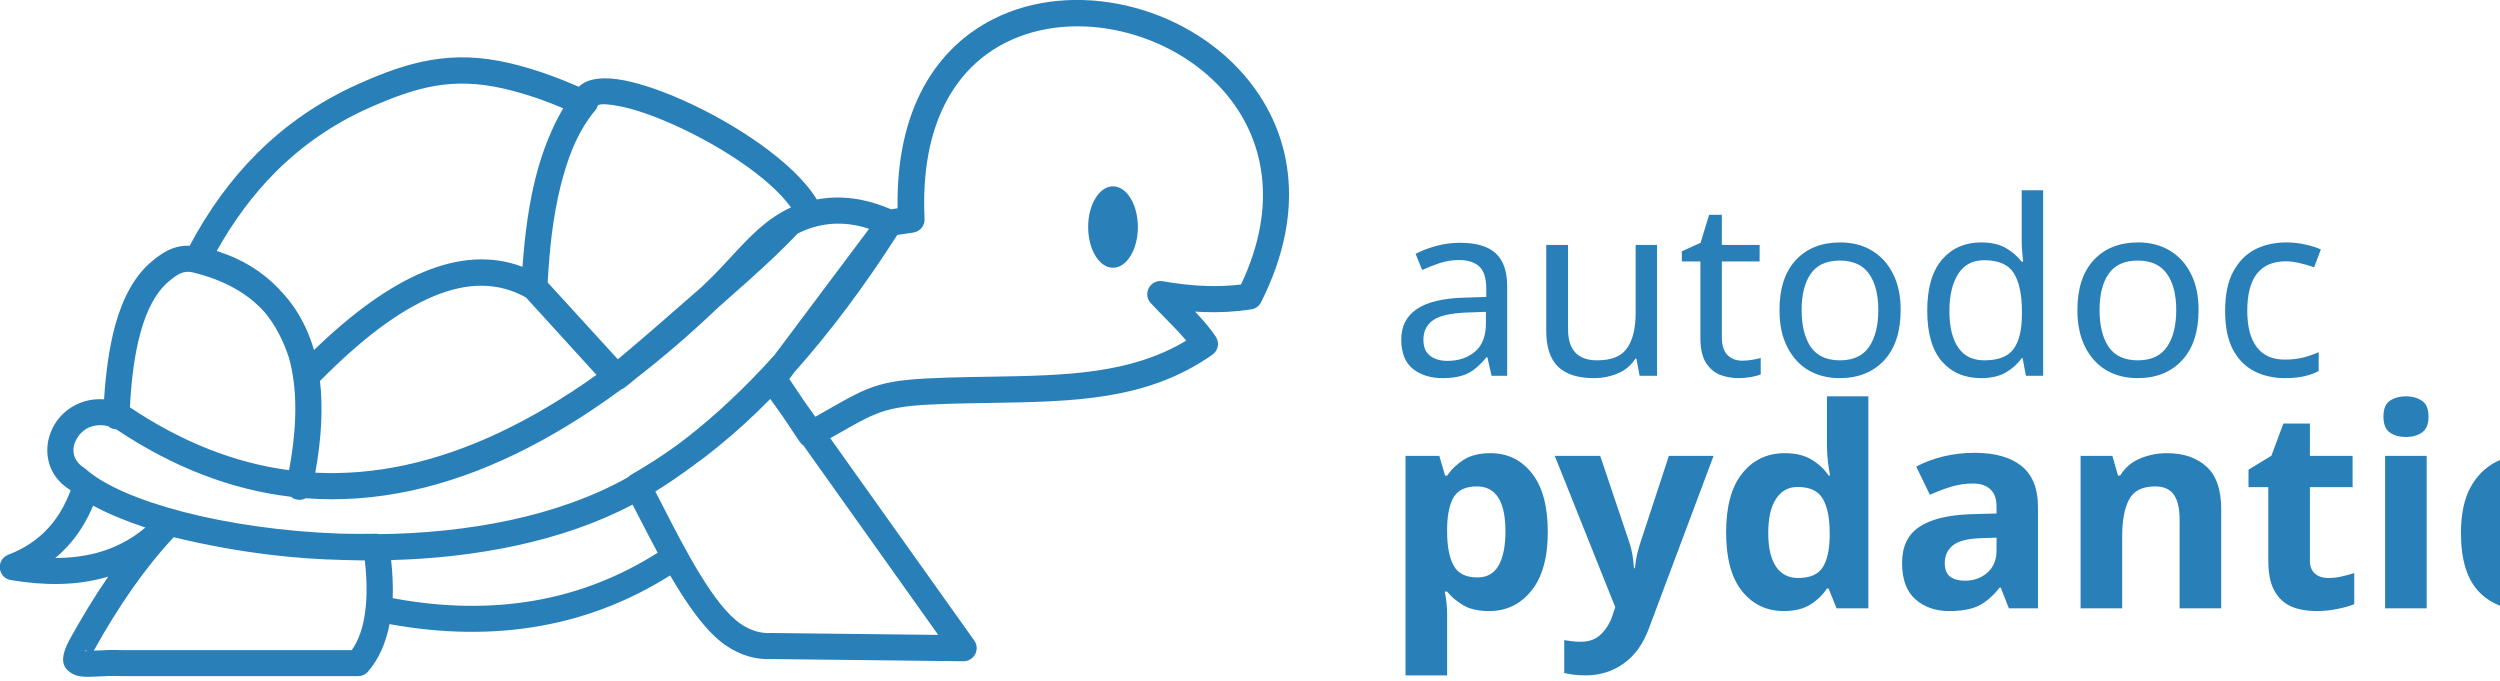
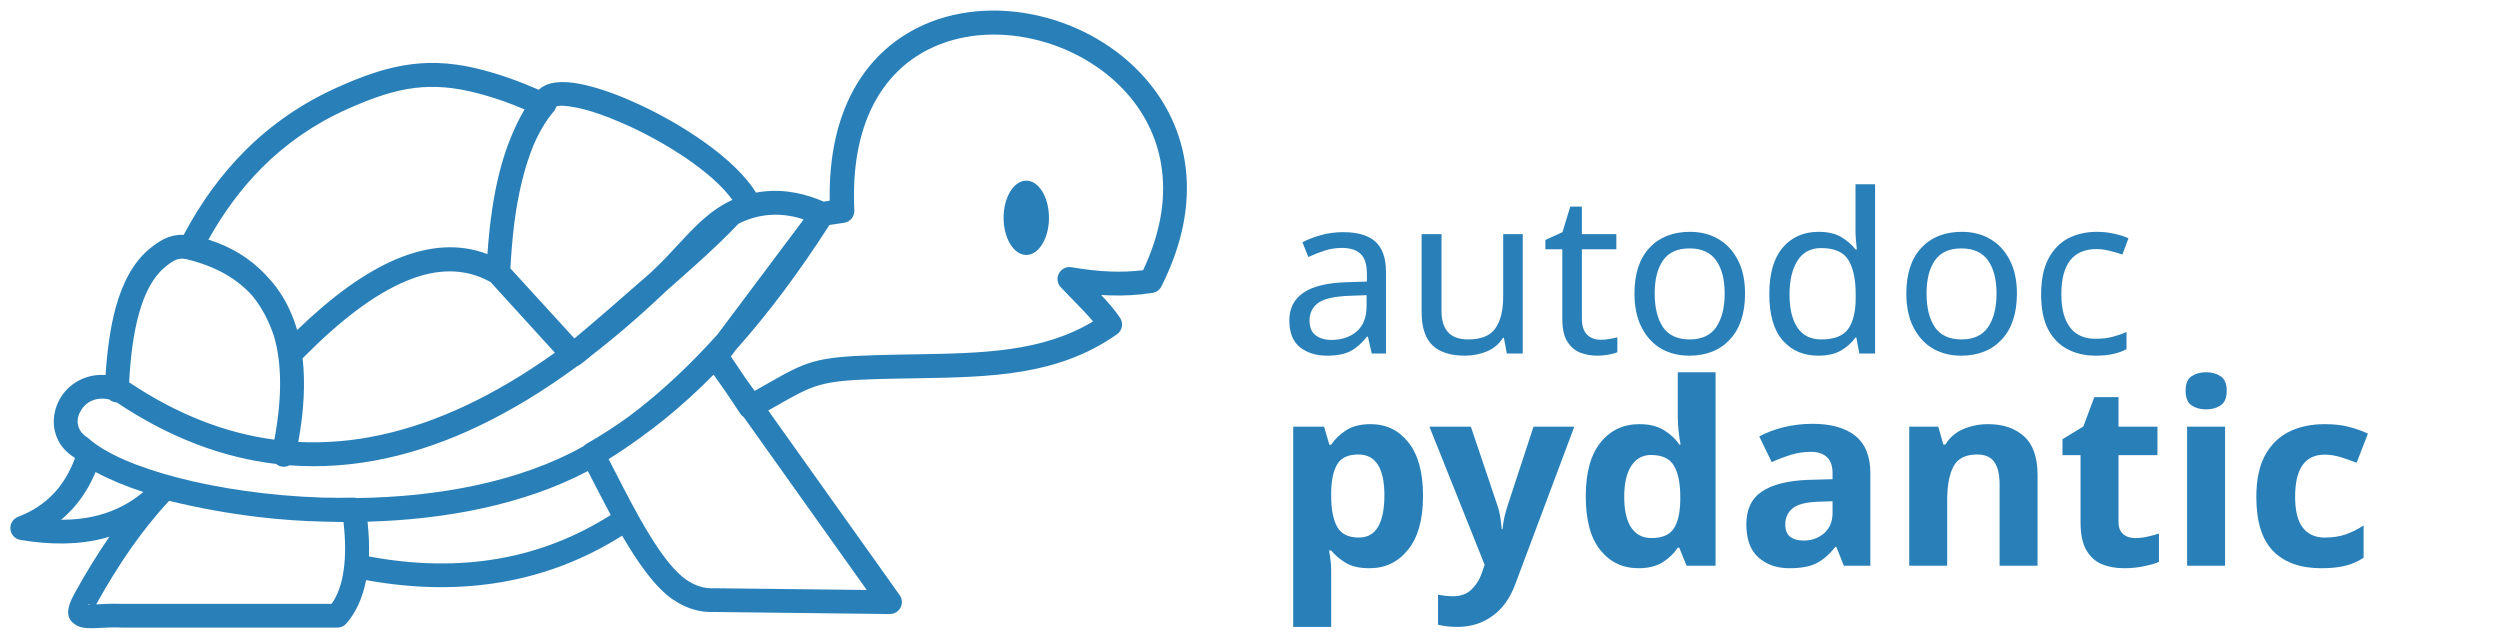
- <svg xmlns="http://www.w3.org/2000/svg" width="215" height="58.53">
-   <style type="text/css">.st0{fill-rule:evenodd;clip-rule:evenodd;}</style>
-   <g>
-     <rect fill="none" id="canvas_background" height="60.53" width="217" y="-1" x="-1" />
+ <svg xmlns="http://www.w3.org/2000/svg" width="235.605" height="60.53" version="1.1" id="svg3978">
+   <defs id="defs3982" />
+   <style type="text/css" id="style3963">.st0{fill-rule:evenodd;clip-rule:evenodd;}</style>
+   <g id="g3968" transform="translate(1,1)">
+     <rect id="canvas_background" height="60.53" width="217" y="-1" x="-1" style="fill:none" />
  </g>
-   <g>
+   <g id="g3976" transform="translate(1,1)">
    <g stroke="null" id="svg_1">
-       <path stroke="null" fill="#2980b9" id="svg_2" d="m95.719,16.025c1.182,0 2.139,1.57 2.139,3.501c0,1.931 -0.956,3.501 -2.139,3.501c-1.182,0 -2.139,-1.57 -2.139,-3.501c0,-1.931 0.956,-3.501 2.139,-3.501l0,0zm-89.747,26.069c-1.354,-0.857 -1.931,-2.157 -1.904,-3.465c0.018,-0.659 0.189,-1.308 0.496,-1.895c0.307,-0.587 0.749,-1.11 1.299,-1.516c0.821,-0.605 1.877,-0.966 3.086,-0.875c0.153,-2.355 0.451,-4.503 0.956,-6.362c0.65,-2.346 1.651,-4.241 3.14,-5.495c0.578,-0.487 1.137,-0.875 1.778,-1.119c0.469,-0.171 0.966,-0.262 1.489,-0.235c1.606,-3.023 3.528,-5.685 5.802,-7.95c2.454,-2.445 5.315,-4.431 8.617,-5.919c2.247,-1.011 4.259,-1.751 6.334,-2.102c2.111,-0.361 4.25,-0.316 6.741,0.262c1.119,0.262 2.256,0.605 3.393,1.011c0.866,0.307 1.723,0.659 2.581,1.029c0.018,-0.018 0.036,-0.036 0.054,-0.054c0.776,-0.713 2.157,-0.83 3.853,-0.496c1.435,0.28 3.185,0.875 5.008,1.687c4.539,2.012 9.637,5.396 11.55,8.554c0.235,-0.045 0.469,-0.081 0.713,-0.108c1.074,-0.117 2.111,-0.054 3.122,0.144c0.884,0.18 1.733,0.46 2.554,0.812l0.559,-0.09c-0.144,-8.626 3.402,-13.833 8.247,-16.278c3.447,-1.742 7.544,-2.039 11.415,-1.155c3.853,0.884 7.508,2.942 10.115,5.946c4.033,4.638 5.567,11.46 1.48,19.572c-0.18,0.361 -0.523,0.578 -0.893,0.614c-1.335,0.208 -2.662,0.271 -3.988,0.226c-0.262,-0.009 -0.523,-0.018 -0.794,-0.036c0.659,0.695 1.281,1.399 1.778,2.148c0.352,0.514 0.217,1.218 -0.307,1.57l-0.027,0.018c-5.586,3.898 -11.857,3.997 -19.012,4.115c-1.155,0.018 -2.337,0.036 -3.564,0.072c-5.324,0.162 -5.955,0.523 -9.457,2.518c-0.244,0.135 -0.505,0.289 -0.785,0.442l12.389,17.406l0,0c0.135,0.189 0.208,0.415 0.208,0.659c-0.009,0.623 -0.514,1.119 -1.137,1.119l-16.459,-0.189c-0.713,0.036 -1.399,-0.045 -2.066,-0.244c-0.659,-0.199 -1.29,-0.505 -1.913,-0.929c-1.678,-1.137 -3.321,-3.492 -4.791,-6.019c-3.438,2.166 -7.201,3.655 -11.306,4.367c-3.952,0.686 -8.22,0.659 -12.822,-0.18c-0.316,1.606 -0.911,2.987 -1.859,4.088c-0.226,0.262 -0.532,0.388 -0.857,0.388l0,0l-20.303,0c-0.045,0 -0.09,0 -0.135,-0.009c-0.722,-0.027 -1.381,0.009 -1.922,0.036c-0.938,0.045 -1.624,0.081 -2.184,-0.226c-1.011,-0.559 -1.11,-1.426 -0.162,-3.122c0.993,-1.778 2.048,-3.537 3.23,-5.243c-0.135,0.045 -0.271,0.081 -0.406,0.117c-2.4,0.65 -5.062,0.668 -7.932,0.189c-0.406,-0.045 -0.767,-0.316 -0.92,-0.722c-0.226,-0.587 0.072,-1.236 0.65,-1.462c1.354,-0.514 2.509,-1.272 3.438,-2.283c0.803,-0.875 1.444,-1.949 1.931,-3.248c-0.018,-0.009 -0.063,-0.045 -0.099,-0.081l0,0zm5.198,-7.065c4.458,2.987 9.023,4.791 13.689,5.405c0.731,-3.925 0.713,-7.156 -0.027,-9.718c-0.496,-1.498 -1.173,-2.77 -2.03,-3.817c-1.462,-1.66 -3.528,-2.815 -6.19,-3.465l-0.036,-0.009c-0.37,-0.081 -0.668,-0.063 -0.947,0.045c-0.343,0.126 -0.704,0.388 -1.11,0.731c-1.119,0.938 -1.895,2.454 -2.427,4.376c-0.514,1.841 -0.794,4.033 -0.92,6.452l0,0zm15.944,5.622c2.554,0.126 5.143,-0.09 7.76,-0.659c5.333,-1.155 10.81,-3.745 16.423,-7.751l-6.064,-6.659c-2.4,-1.344 -5.053,-1.308 -7.932,-0.108c-3.032,1.254 -6.307,3.772 -9.781,7.291c0.262,2.292 0.135,4.918 -0.406,7.887l0,0zm26.015,-9.763l0.189,-0.144c1.498,-1.245 4.232,-3.609 6.984,-6.028c0.262,-0.253 0.532,-0.514 0.794,-0.767c0.605,-0.587 1.191,-1.227 1.76,-1.841c1.588,-1.714 3.068,-3.321 5.17,-4.268c-1.877,-2.608 -6.253,-5.414 -10.224,-7.174c-1.678,-0.74 -3.257,-1.29 -4.53,-1.534c-0.938,-0.18 -1.606,-0.226 -1.85,-0.081c-0.045,0.153 -0.117,0.307 -0.226,0.433c-0.758,0.902 -1.39,1.976 -1.913,3.194c-0.433,1.038 -0.785,2.166 -1.083,3.366c-0.316,1.281 -0.559,2.635 -0.74,4.061c-0.162,1.326 -0.28,2.725 -0.361,4.187l6.028,6.596l0,0zm24.038,-10.684c-2.824,4.412 -5.766,8.347 -8.834,11.785l-0.451,0.605l1.29,1.922l0.947,1.326c0.343,-0.199 0.677,-0.388 0.984,-0.559c3.907,-2.229 4.62,-2.635 10.512,-2.815c1.2,-0.036 2.409,-0.054 3.591,-0.072c6.362,-0.108 11.983,-0.199 16.811,-3.104c-0.541,-0.641 -1.164,-1.281 -1.778,-1.904c-0.433,-0.442 -0.866,-0.884 -1.245,-1.29c-0.253,-0.253 -0.379,-0.614 -0.316,-0.993c0.108,-0.614 0.695,-1.029 1.308,-0.92c1.245,0.217 2.472,0.361 3.682,0.406c1.02,0.036 2.039,0 3.059,-0.126c3.276,-6.903 1.958,-12.651 -1.426,-16.558c-2.283,-2.626 -5.513,-4.44 -8.915,-5.216c-3.384,-0.776 -6.939,-0.523 -9.899,0.975c-4.286,2.157 -7.372,6.984 -6.975,15.168l0,0c0.027,0.568 -0.379,1.074 -0.956,1.164l-1.39,0.208l0,0zm-17.659,19.924c-1.038,0.767 -2.084,1.48 -3.149,2.139c0.208,0.406 0.433,0.839 0.668,1.299c1.841,3.591 4.367,8.527 6.677,10.088c0.424,0.289 0.857,0.496 1.299,0.632c0.424,0.126 0.866,0.18 1.308,0.153c0.045,0 0.09,0 0.135,0l14.239,0.162l-11.595,-16.296c-0.126,-0.081 -0.235,-0.189 -0.325,-0.325l-1.444,-2.157l-1.074,-1.516c-1.471,1.498 -3.005,2.897 -4.611,4.196c-0.695,0.568 -1.408,1.11 -2.13,1.624l0,0zm-5.107,3.266c-6.037,3.185 -13.49,4.575 -20.763,4.773c0.126,1.155 0.171,2.247 0.135,3.276c4.385,0.821 8.446,0.857 12.191,0.208c3.853,-0.668 7.372,-2.075 10.594,-4.115c-0.55,-1.02 -1.056,-2.021 -1.534,-2.933c-0.217,-0.424 -0.424,-0.83 -0.623,-1.209l0,0zm-23.028,4.8l-0.316,0c-0.523,-0.009 -1.047,-0.018 -1.57,-0.036c-2.048,-0.045 -4.097,-0.189 -6.136,-0.433c-2.797,-0.334 -5.604,-0.839 -8.41,-1.525c-1.317,1.408 -2.481,2.888 -3.555,4.412c-1.209,1.723 -2.301,3.51 -3.312,5.333l-0.009,0.009l0.271,-0.009c0.587,-0.027 1.299,-0.072 2.13,-0.036l0.036,0l19.752,0c0.596,-0.848 0.966,-1.931 1.137,-3.203c0.189,-1.317 0.171,-2.833 -0.018,-4.512l0,0zm-18.868,-2.824c-1.742,-0.578 -3.257,-1.209 -4.494,-1.886c-0.568,1.354 -1.299,2.518 -2.193,3.492c-0.334,0.361 -0.686,0.704 -1.065,1.011c1.263,0 2.463,-0.144 3.582,-0.442c1.534,-0.415 2.924,-1.128 4.169,-2.175l0,0zm-6.19,-6.695c-0.009,0.568 0.262,1.155 0.902,1.543l0,0c0.054,0.036 0.108,0.072 0.162,0.126c3.095,2.761 11.965,5.198 21.909,5.549c1.02,0.027 2.03,0.027 3.05,0.009c0.099,0 0.199,0.009 0.289,0.036c7.535,-0.099 15.313,-1.48 21.377,-4.891c0.081,-0.09 0.171,-0.162 0.28,-0.226c1.354,-0.776 2.671,-1.624 3.934,-2.536c2.499,-1.859 4.927,-4.052 7.291,-6.56c0.37,-0.397 0.74,-0.794 1.11,-1.209l8.121,-10.837c-0.352,-0.117 -0.713,-0.217 -1.074,-0.289c-0.776,-0.153 -1.588,-0.208 -2.427,-0.108c-1.002,0.117 -1.868,0.406 -2.653,0.812c-1.083,1.155 -2.554,2.554 -4.178,4.006c-0.848,0.758 -1.742,1.543 -2.626,2.328c-2.346,2.238 -4.683,4.25 -6.993,6.037c-0.496,0.415 -0.875,0.722 -1.083,0.875c-0.09,0.063 -0.18,0.117 -0.28,0.153c-6.145,4.521 -12.164,7.426 -18.047,8.699c-3.077,0.668 -6.109,0.884 -9.096,0.659c-0.226,0.126 -0.505,0.171 -0.776,0.108c-0.18,-0.036 -0.343,-0.117 -0.478,-0.235c-5.134,-0.605 -10.151,-2.536 -15.033,-5.802l-0.009,0c-0.271,-0.009 -0.514,-0.117 -0.695,-0.28c-0.848,-0.189 -1.552,-0.009 -2.057,0.361c-0.271,0.208 -0.496,0.46 -0.641,0.749c-0.189,0.307 -0.271,0.614 -0.28,0.92l0,0zm17.857,-13.625c0.857,0.902 1.561,1.94 2.111,3.122c0.28,0.605 0.523,1.254 0.722,1.931c3.285,-3.176 6.443,-5.477 9.448,-6.722c2.996,-1.236 5.829,-1.444 8.482,-0.433c0.099,-1.399 0.235,-2.752 0.424,-4.052l0,-0.009l0.009,-0.054c0.189,-1.29 0.424,-2.509 0.722,-3.664c0.289,-1.128 0.632,-2.184 1.038,-3.176c0.379,-0.947 0.812,-1.841 1.308,-2.68c-0.659,-0.28 -1.326,-0.541 -1.976,-0.776c-1.047,-0.361 -2.093,-0.677 -3.149,-0.92c-2.175,-0.496 -4.043,-0.541 -5.865,-0.235c-1.859,0.316 -3.7,1.002 -5.784,1.931c-3.041,1.363 -5.676,3.203 -7.941,5.459c-1.958,1.958 -3.645,4.241 -5.08,6.813c2.102,0.659 3.871,1.723 5.306,3.221c0.072,0.081 0.144,0.162 0.226,0.244l0,0zm-16.811,30.95c0,0 0.063,0 0.162,-0.009c-0.199,-0.045 -0.343,-0.09 -0.162,0.009l0,0z" class="st0" />
+       <path stroke="null" id="svg_2" d="m 95.719,16.025 c 1.182,0 2.139,1.57 2.139,3.501 0,1.931 -0.956,3.501 -2.139,3.501 -1.182,0 -2.139,-1.57 -2.139,-3.501 0,-1.931 0.956,-3.501 2.139,-3.501 z M 5.971,42.094 C 4.618,41.237 4.04,39.937 4.067,38.629 4.085,37.97 4.257,37.32 4.564,36.734 4.87,36.147 5.312,35.624 5.863,35.218 6.684,34.613 7.74,34.252 8.949,34.343 9.102,31.988 9.4,29.84 9.905,27.981 c 0.65,-2.346 1.651,-4.241 3.14,-5.495 0.578,-0.487 1.137,-0.875 1.778,-1.119 0.469,-0.171 0.966,-0.262 1.489,-0.235 1.606,-3.023 3.528,-5.685 5.802,-7.95 2.454,-2.445 5.315,-4.431 8.617,-5.919 2.247,-1.011 4.259,-1.751 6.334,-2.102 2.111,-0.361 4.25,-0.316 6.741,0.262 1.119,0.262 2.256,0.605 3.393,1.011 0.866,0.307 1.723,0.659 2.581,1.029 0.018,-0.018 0.036,-0.036 0.054,-0.054 0.776,-0.713 2.157,-0.83 3.853,-0.496 1.435,0.28 3.185,0.875 5.008,1.687 4.539,2.012 9.637,5.396 11.55,8.554 0.235,-0.045 0.469,-0.081 0.713,-0.108 1.074,-0.117 2.111,-0.054 3.122,0.144 0.884,0.18 1.733,0.46 2.554,0.812 l 0.559,-0.09 c -0.144,-8.626 3.402,-13.833 8.247,-16.278 3.447,-1.742 7.544,-2.039 11.415,-1.155 3.853,0.884 7.508,2.942 10.115,5.946 4.033,4.638 5.567,11.46 1.48,19.572 -0.18,0.361 -0.523,0.578 -0.893,0.614 -1.335,0.208 -2.662,0.271 -3.988,0.226 -0.262,-0.009 -0.523,-0.018 -0.794,-0.036 0.659,0.695 1.281,1.399 1.778,2.148 0.352,0.514 0.217,1.218 -0.307,1.57 l -0.027,0.018 c -5.586,3.898 -11.857,3.997 -19.012,4.115 -1.155,0.018 -2.337,0.036 -3.564,0.072 -5.324,0.162 -5.955,0.523 -9.457,2.518 -0.244,0.135 -0.505,0.289 -0.785,0.442 l 12.389,17.406 v 0 c 0.135,0.189 0.208,0.415 0.208,0.659 -0.009,0.623 -0.514,1.119 -1.137,1.119 L 66.401,56.676 c -0.713,0.036 -1.399,-0.045 -2.066,-0.244 -0.659,-0.199 -1.29,-0.505 -1.913,-0.929 -1.678,-1.137 -3.321,-3.492 -4.791,-6.019 -3.438,2.166 -7.201,3.655 -11.306,4.367 -3.952,0.686 -8.22,0.659 -12.822,-0.18 -0.316,1.606 -0.911,2.987 -1.859,4.088 -0.226,0.262 -0.532,0.388 -0.857,0.388 v 0 H 10.483 c -0.045,0 -0.09,0 -0.135,-0.009 -0.722,-0.027 -1.381,0.009 -1.922,0.036 C 7.487,58.219 6.801,58.255 6.242,57.948 5.231,57.389 5.132,56.522 6.079,54.826 7.072,53.048 8.128,51.289 9.31,49.583 9.175,49.628 9.039,49.665 8.904,49.701 6.504,50.35 3.842,50.368 0.972,49.89 0.566,49.845 0.205,49.574 0.052,49.168 -0.174,48.582 0.124,47.932 0.702,47.706 2.055,47.192 3.21,46.434 4.139,45.424 4.943,44.548 5.583,43.474 6.07,42.175 6.052,42.166 6.007,42.13 5.971,42.094 Z m 5.198,-7.065 c 4.458,2.987 9.023,4.791 13.689,5.405 0.731,-3.925 0.713,-7.156 -0.027,-9.718 -0.496,-1.498 -1.173,-2.77 -2.03,-3.817 -1.462,-1.66 -3.528,-2.815 -6.19,-3.465 l -0.036,-0.009 c -0.37,-0.081 -0.668,-0.063 -0.947,0.045 -0.343,0.126 -0.704,0.388 -1.11,0.731 -1.119,0.938 -1.895,2.454 -2.427,4.376 -0.514,1.841 -0.794,4.033 -0.92,6.452 z m 15.944,5.622 c 2.554,0.126 5.143,-0.09 7.76,-0.659 5.333,-1.155 10.81,-3.745 16.423,-7.751 l -6.064,-6.659 c -2.4,-1.344 -5.053,-1.308 -7.932,-0.108 -3.032,1.254 -6.307,3.772 -9.781,7.291 0.262,2.292 0.135,4.918 -0.406,7.887 z m 26.015,-9.763 0.189,-0.144 c 1.498,-1.245 4.232,-3.609 6.984,-6.028 0.262,-0.253 0.532,-0.514 0.794,-0.767 0.605,-0.587 1.191,-1.227 1.76,-1.841 1.588,-1.714 3.068,-3.321 5.17,-4.268 C 66.149,15.231 61.772,12.425 57.802,10.665 56.124,9.925 54.544,9.375 53.272,9.131 52.334,8.951 51.666,8.906 51.422,9.05 c -0.045,0.153 -0.117,0.307 -0.226,0.433 -0.758,0.902 -1.39,1.976 -1.913,3.194 -0.433,1.038 -0.785,2.166 -1.083,3.366 -0.316,1.281 -0.559,2.635 -0.74,4.061 -0.162,1.326 -0.28,2.725 -0.361,4.187 l 6.028,6.596 v 0 z M 77.166,20.203 c -2.824,4.412 -5.766,8.347 -8.834,11.785 l -0.451,0.605 1.29,1.922 0.947,1.326 c 0.343,-0.199 0.677,-0.388 0.984,-0.559 3.907,-2.229 4.62,-2.635 10.512,-2.815 1.2,-0.036 2.409,-0.054 3.591,-0.072 6.362,-0.108 11.983,-0.199 16.811,-3.104 -0.541,-0.641 -1.164,-1.281 -1.778,-1.904 C 99.806,26.944 99.373,26.501 98.994,26.095 98.741,25.843 98.615,25.482 98.678,25.103 c 0.108,-0.614 0.695,-1.029 1.308,-0.92 1.245,0.217 2.472,0.361 3.682,0.406 1.02,0.036 2.039,0 3.059,-0.126 3.276,-6.903 1.958,-12.651 -1.426,-16.558 C 103.018,5.278 99.788,3.464 96.386,2.688 93.002,1.912 89.447,2.165 86.488,3.663 82.201,5.82 79.115,10.647 79.512,18.831 v 0 c 0.027,0.568 -0.379,1.074 -0.956,1.164 z M 59.507,40.127 c -1.038,0.767 -2.084,1.48 -3.149,2.139 0.208,0.406 0.433,0.839 0.668,1.299 1.841,3.591 4.367,8.527 6.677,10.088 0.424,0.289 0.857,0.496 1.299,0.632 0.424,0.126 0.866,0.18 1.308,0.153 0.045,0 0.09,0 0.135,0 L 80.685,54.6 69.09,38.304 c -0.126,-0.081 -0.235,-0.189 -0.325,-0.325 L 67.322,35.823 66.248,34.307 c -1.471,1.498 -3.005,2.897 -4.611,4.196 -0.695,0.568 -1.408,1.11 -2.13,1.624 v 0 z m -5.107,3.266 c -6.037,3.185 -13.49,4.575 -20.763,4.773 0.126,1.155 0.171,2.247 0.135,3.276 4.385,0.821 8.446,0.857 12.191,0.208 3.853,-0.668 7.372,-2.075 10.594,-4.115 -0.55,-1.02 -1.056,-2.021 -1.534,-2.933 -0.217,-0.424 -0.424,-0.83 -0.623,-1.209 z m -23.028,4.8 h -0.316 c -0.523,-0.009 -1.047,-0.018 -1.57,-0.036 -2.048,-0.045 -4.097,-0.189 -6.136,-0.433 -2.797,-0.334 -5.604,-0.839 -8.41,-1.525 -1.317,1.408 -2.481,2.888 -3.555,4.412 -1.209,1.723 -2.301,3.51 -3.312,5.333 l -0.009,0.009 0.271,-0.009 C 8.922,55.918 9.635,55.873 10.465,55.909 h 0.036 19.752 c 0.596,-0.848 0.966,-1.931 1.137,-3.203 0.189,-1.317 0.171,-2.833 -0.018,-4.512 v 0 z M 12.504,45.369 c -1.742,-0.578 -3.257,-1.209 -4.494,-1.886 -0.568,1.354 -1.299,2.518 -2.193,3.492 -0.334,0.361 -0.686,0.704 -1.065,1.011 1.263,0 2.463,-0.144 3.582,-0.442 1.534,-0.415 2.924,-1.128 4.169,-2.175 z M 6.314,38.674 c -0.009,0.568 0.262,1.155 0.902,1.543 v 0 c 0.054,0.036 0.108,0.072 0.162,0.126 3.095,2.761 11.965,5.198 21.909,5.549 1.02,0.027 2.03,0.027 3.05,0.009 0.099,0 0.199,0.009 0.289,0.036 7.535,-0.099 15.313,-1.48 21.377,-4.891 0.081,-0.09 0.171,-0.162 0.28,-0.226 1.354,-0.776 2.671,-1.624 3.934,-2.536 2.499,-1.859 4.927,-4.052 7.291,-6.56 0.37,-0.397 0.74,-0.794 1.11,-1.209 L 74.739,19.68 C 74.387,19.562 74.026,19.463 73.665,19.391 72.889,19.237 72.077,19.183 71.238,19.283 c -1.002,0.117 -1.868,0.406 -2.653,0.812 -1.083,1.155 -2.554,2.554 -4.178,4.006 -0.848,0.758 -1.742,1.543 -2.626,2.328 -2.346,2.238 -4.683,4.25 -6.993,6.037 -0.496,0.415 -0.875,0.722 -1.083,0.875 -0.09,0.063 -0.18,0.117 -0.28,0.153 -6.145,4.521 -12.164,7.426 -18.047,8.699 -3.077,0.668 -6.109,0.884 -9.096,0.659 -0.226,0.126 -0.505,0.171 -0.776,0.108 -0.18,-0.036 -0.343,-0.117 -0.478,-0.235 C 19.894,42.121 14.877,40.19 9.996,36.923 h -0.009 c -0.271,-0.009 -0.514,-0.117 -0.695,-0.28 -0.848,-0.189 -1.552,-0.009 -2.057,0.361 -0.271,0.208 -0.496,0.46 -0.641,0.749 -0.189,0.307 -0.271,0.614 -0.28,0.92 z M 24.172,25.049 c 0.857,0.902 1.561,1.94 2.111,3.122 0.28,0.605 0.523,1.254 0.722,1.931 3.285,-3.176 6.443,-5.477 9.448,-6.722 2.996,-1.236 5.829,-1.444 8.482,-0.433 0.099,-1.399 0.235,-2.752 0.424,-4.052 v -0.009 l 0.009,-0.054 c 0.189,-1.29 0.424,-2.509 0.722,-3.664 0.289,-1.128 0.632,-2.184 1.038,-3.176 0.379,-0.947 0.812,-1.841 1.308,-2.68 C 47.777,9.032 47.109,8.77 46.459,8.536 45.413,8.175 44.366,7.859 43.31,7.615 41.136,7.119 39.268,7.074 37.445,7.381 c -1.859,0.316 -3.7,1.002 -5.784,1.931 -3.041,1.363 -5.676,3.203 -7.941,5.459 -1.958,1.958 -3.645,4.241 -5.08,6.813 2.102,0.659 3.871,1.723 5.306,3.221 0.072,0.081 0.144,0.162 0.226,0.244 v 0 z M 7.361,55.999 c 0,0 0.063,0 0.162,-0.009 -0.199,-0.045 -0.343,-0.09 -0.162,0.009 z" class="st0" style="clip-rule:evenodd;fill:#2980b9;fill-rule:evenodd" />
    </g>
-     <text stroke="#FF0000" font-style="normal" font-weight="normal" xml:space="preserve" text-anchor="start" font-family="'Trebuchet MS', Gadget, sans-serif" font-size="21" id="svg_3" y="32.315" x="119.539" stroke-width="0" fill="#2980b9">autodoc</text>
-     <text font-weight="bold" xml:space="preserve" text-anchor="start" font-family="'Trebuchet MS', Gadget, sans-serif" font-size="24" id="svg_4" y="52.315" x="119" stroke-width="0" stroke="#FF0000" fill="#2980b9">pydantic</text>
+     <text font-style="normal" font-weight="normal" xml:space="preserve" font-size="21" id="svg_3" y="32.315" x="119.539" style="font-style:normal;font-weight:normal;font-size:21px;font-family:'Trebuchet MS', Gadget, sans-serif;text-anchor:start;fill:#2980b9;stroke:#ff0000;stroke-width:0">autodoc</text>
+     <text font-weight="bold" xml:space="preserve" font-size="24" id="svg_4" y="52.315" x="119" style="font-weight:bold;font-size:24px;font-family:'Trebuchet MS', Gadget, sans-serif;text-anchor:start;fill:#2980b9;stroke:#ff0000;stroke-width:0">pydantic</text>
  </g>
</svg>
